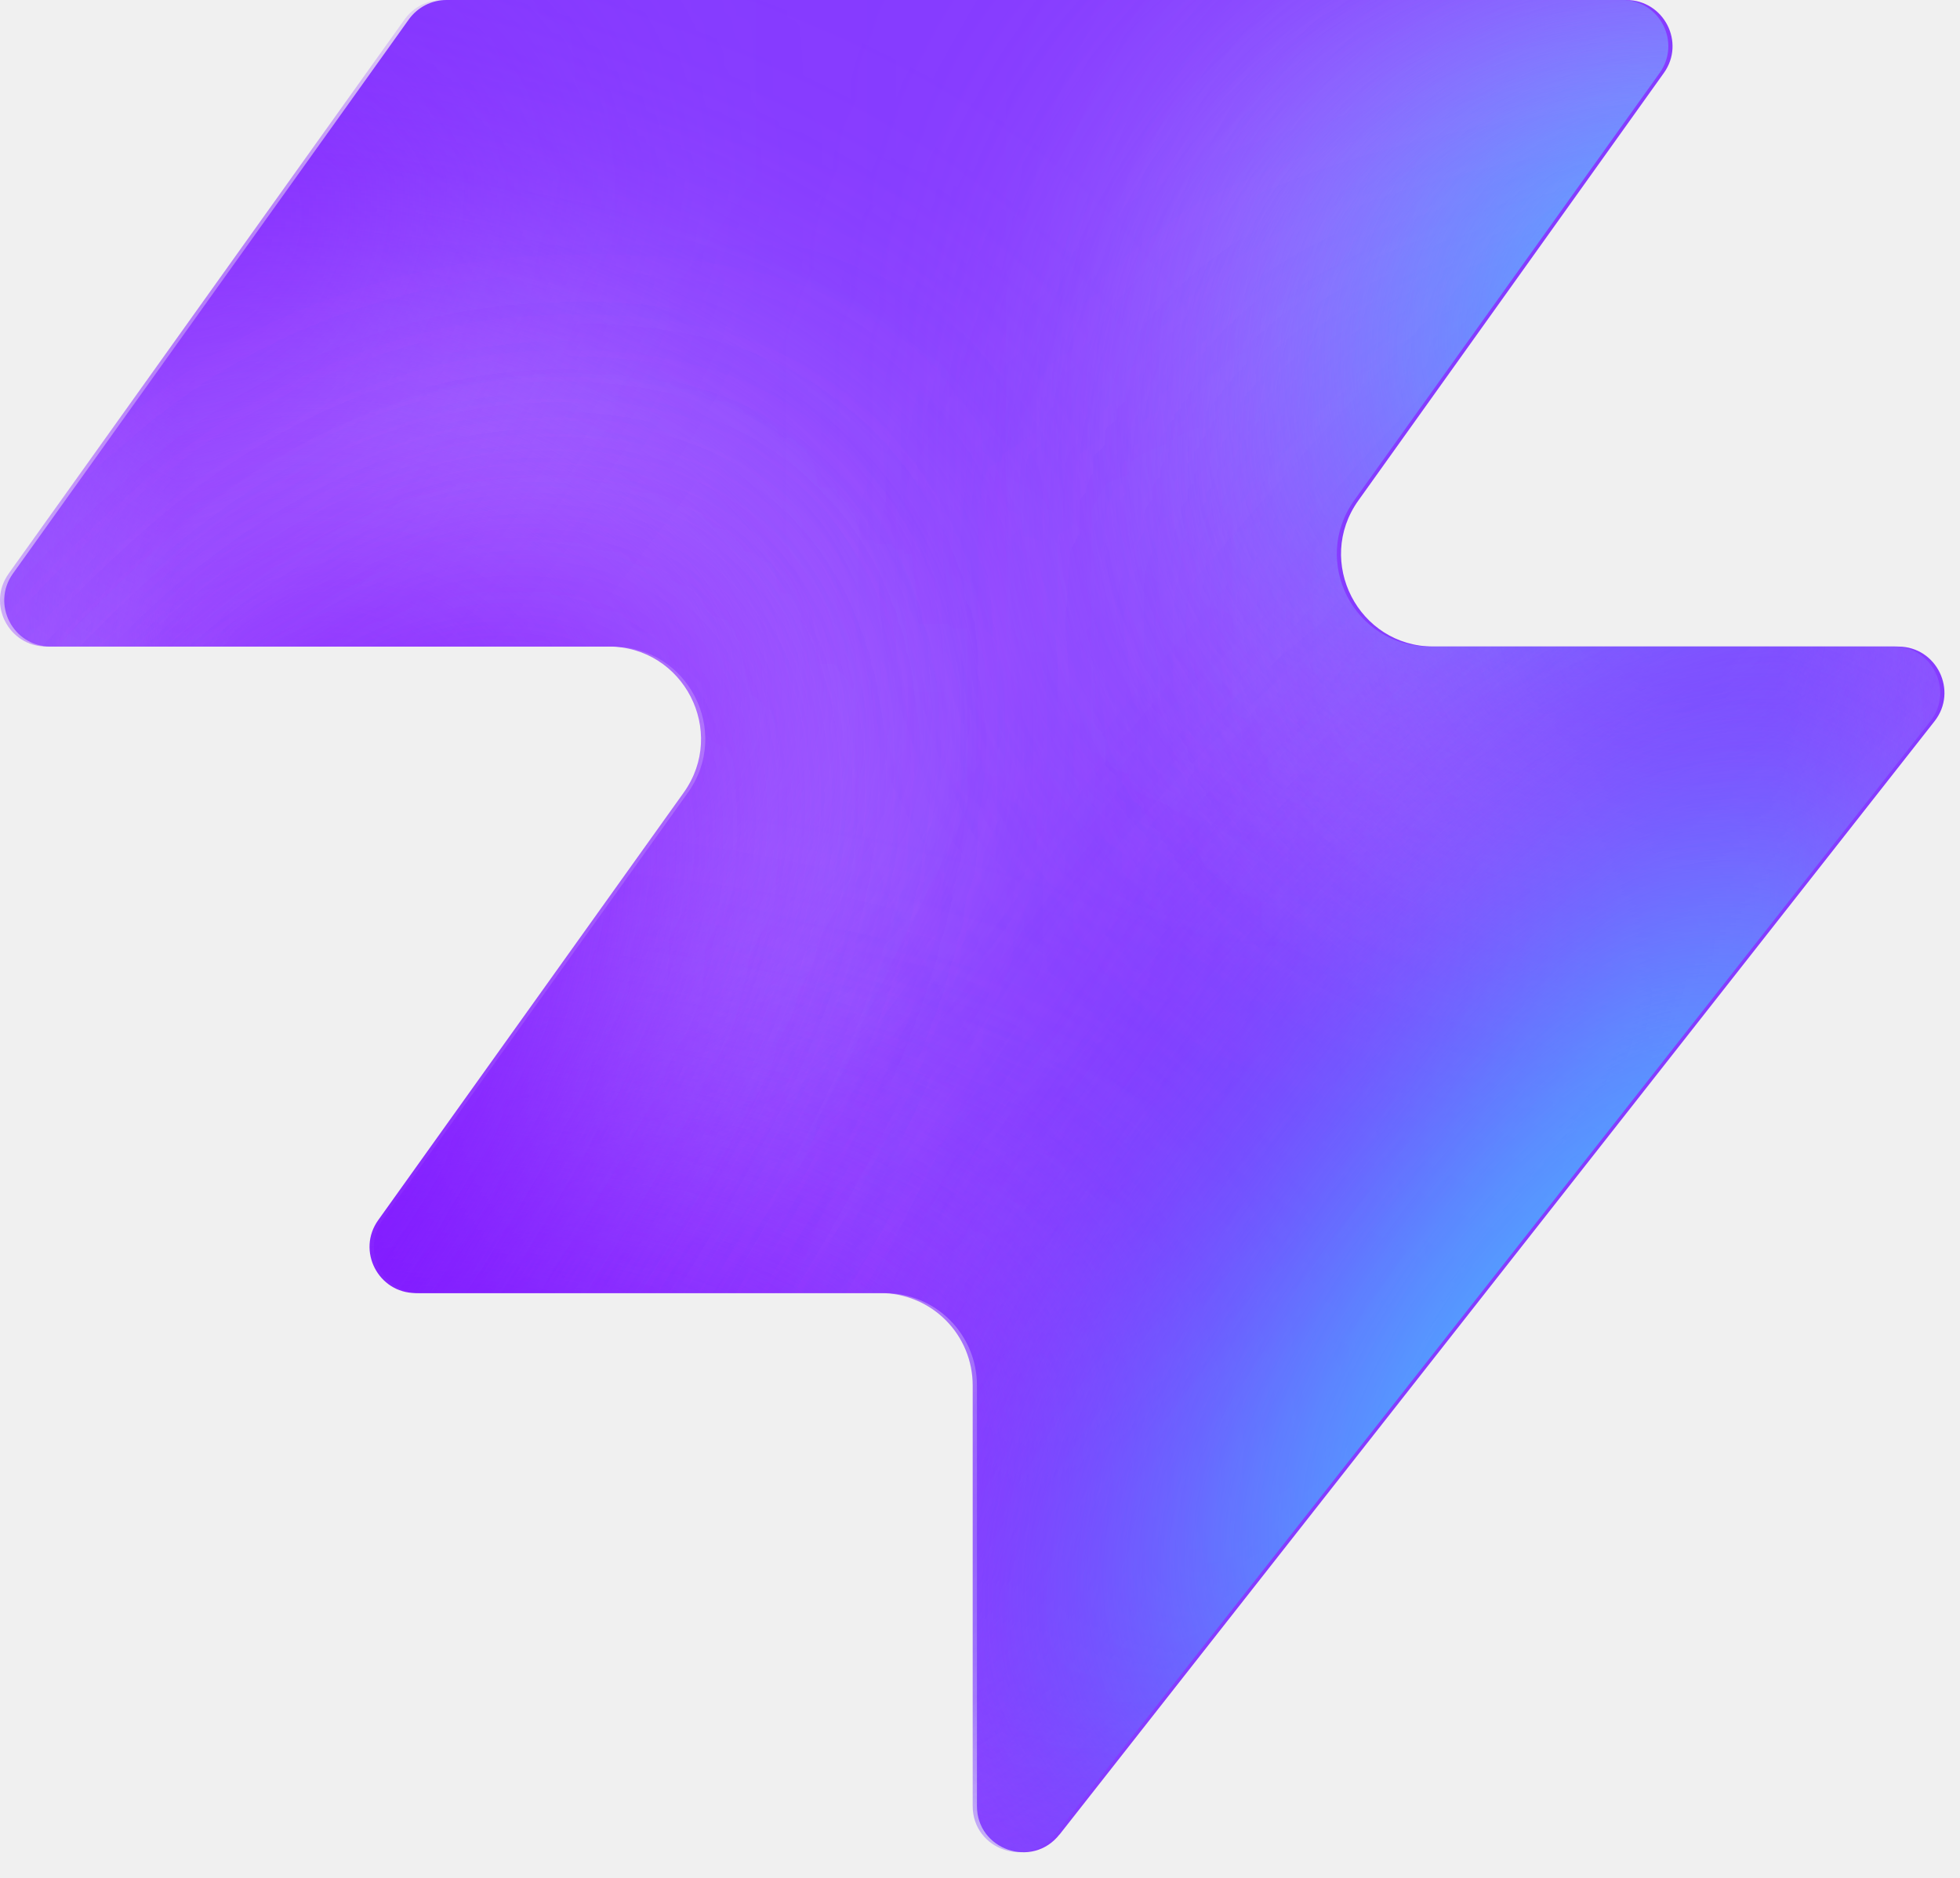
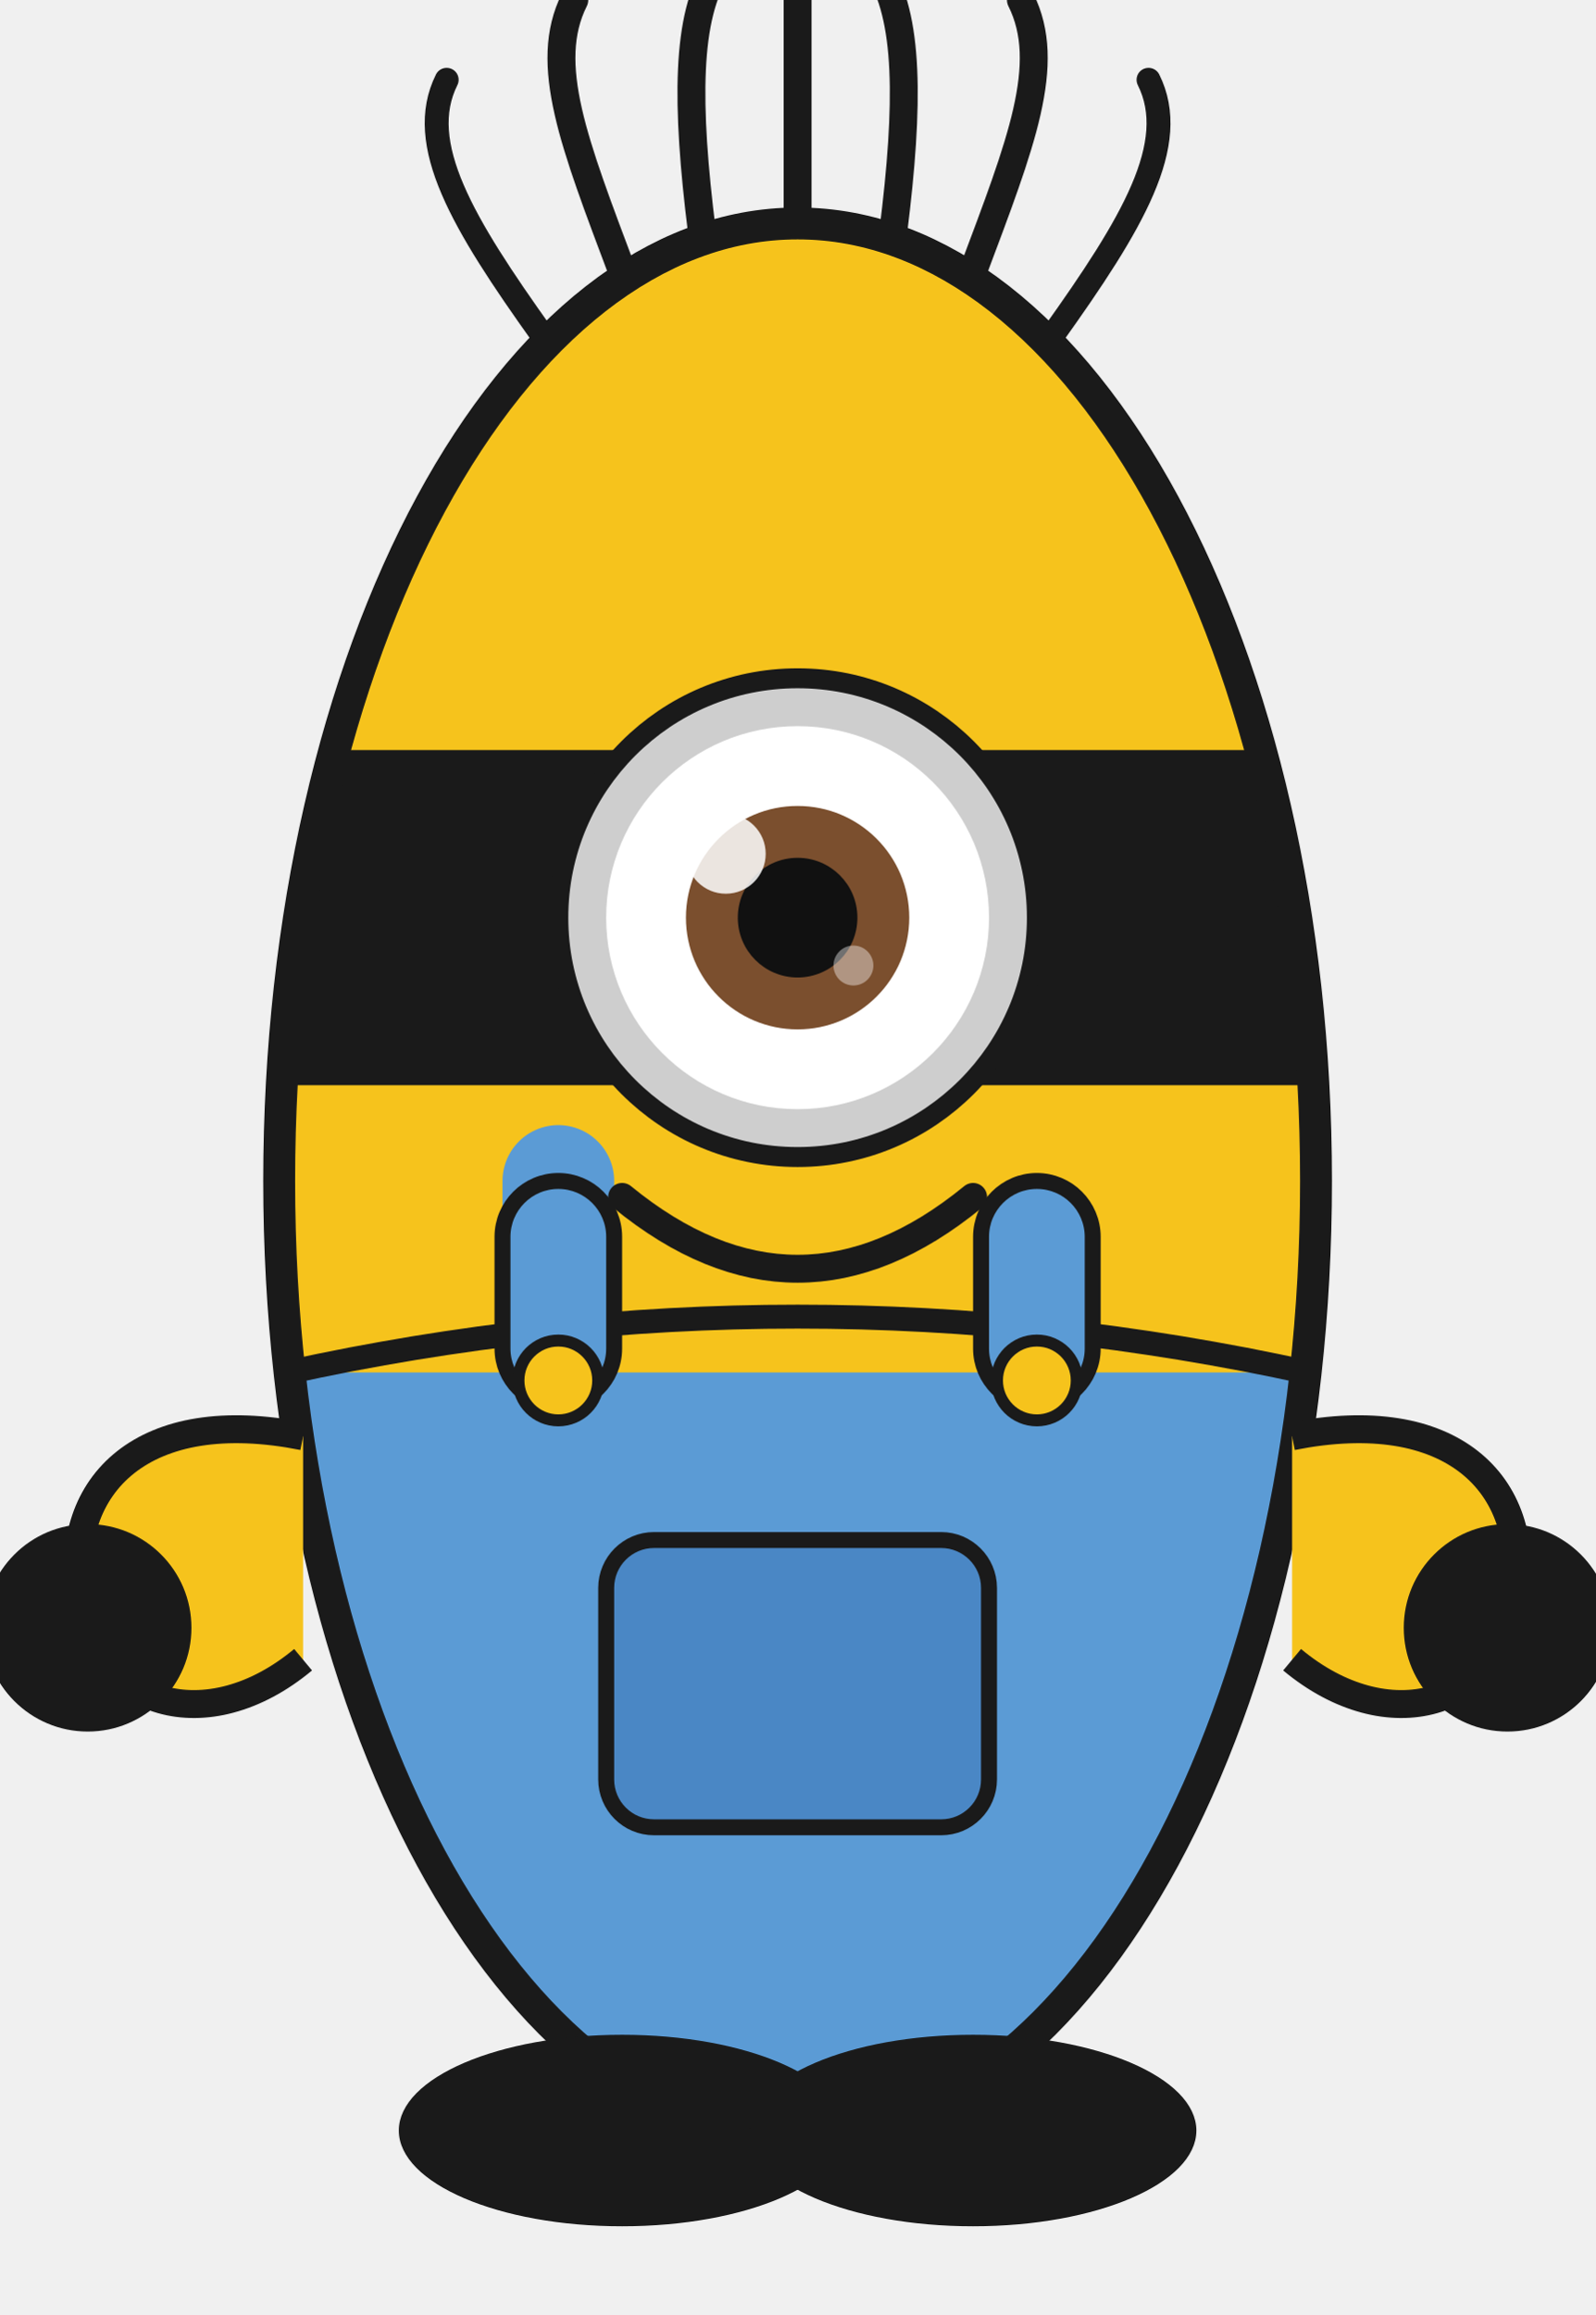
- <svg xmlns="http://www.w3.org/2000/svg" width="48" height="46" fill="none" viewBox="0 0 48 46">
-   <path fill="#863bff" d="M25.946 44.938c-.664.845-2.021.375-2.021-.698V33.937a2.26 2.26 0 0 0-2.262-2.262H10.287c-.92 0-1.456-1.04-.92-1.788l7.48-10.471c1.07-1.497 0-3.578-1.842-3.578H1.237c-.92 0-1.456-1.04-.92-1.788L10.013.474c.214-.297.556-.474.92-.474h28.894c.92 0 1.456 1.04.92 1.788l-7.48 10.471c-1.07 1.498 0 3.579 1.842 3.579h11.377c.943 0 1.473 1.088.89 1.83L25.947 44.94z" style="fill:#863bff;fill:color(display-p3 .525 .23 1);fill-opacity:1" />
-   <mask id="a" width="48" height="46" x="0" y="0" maskUnits="userSpaceOnUse" style="mask-type:alpha">
-     <path fill="#000" d="M25.842 44.938c-.664.844-2.021.375-2.021-.698V33.937a2.26 2.26 0 0 0-2.262-2.262H10.183c-.92 0-1.456-1.04-.92-1.788l7.48-10.471c1.07-1.498 0-3.579-1.842-3.579H1.133c-.92 0-1.456-1.04-.92-1.787L9.91.473c.214-.297.556-.474.92-.474h28.894c.92 0 1.456 1.04.92 1.788l-7.48 10.471c-1.07 1.498 0 3.578 1.842 3.578h11.377c.943 0 1.473 1.088.89 1.832L25.843 44.94z" style="fill:#000;fill-opacity:1" />
-   </mask>
-   <g mask="url(#a)">
-     <g filter="url(#b)">
-       <ellipse cx="5.508" cy="14.704" fill="#ede6ff" rx="5.508" ry="14.704" style="fill:#ede6ff;fill:color(display-p3 .927 .903 1);fill-opacity:1" transform="matrix(.00324 1 1 -.00324 -4.47 31.516)" />
-     </g>
-     <g filter="url(#c)">
-       <ellipse cx="10.399" cy="29.851" fill="#ede6ff" rx="10.399" ry="29.851" style="fill:#ede6ff;fill:color(display-p3 .927 .903 1);fill-opacity:1" transform="matrix(.00324 1 1 -.00324 -39.328 7.883)" />
-     </g>
-     <g filter="url(#d)">
-       <ellipse cx="5.508" cy="30.487" fill="#7e14ff" rx="5.508" ry="30.487" style="fill:#7e14ff;fill:color(display-p3 .492 .077 1);fill-opacity:1" transform="rotate(89.814 -25.913 -14.639)scale(1 -1)" />
-     </g>
-     <g filter="url(#e)">
-       <ellipse cx="5.508" cy="30.599" fill="#7e14ff" rx="5.508" ry="30.599" style="fill:#7e14ff;fill:color(display-p3 .492 .077 1);fill-opacity:1" transform="rotate(89.814 -32.644 -3.334)scale(1 -1)" />
-     </g>
-     <g filter="url(#f)">
-       <ellipse cx="5.508" cy="30.599" fill="#7e14ff" rx="5.508" ry="30.599" style="fill:#7e14ff;fill:color(display-p3 .492 .077 1);fill-opacity:1" transform="matrix(.00324 1 1 -.00324 -34.34 30.47)" />
-     </g>
-     <g filter="url(#g)">
-       <ellipse cx="14.072" cy="22.078" fill="#ede6ff" rx="14.072" ry="22.078" style="fill:#ede6ff;fill:color(display-p3 .927 .903 1);fill-opacity:1" transform="rotate(93.35 24.506 48.493)scale(-1 1)" />
-     </g>
-     <g filter="url(#h)">
-       <ellipse cx="3.47" cy="21.501" fill="#7e14ff" rx="3.47" ry="21.501" style="fill:#7e14ff;fill:color(display-p3 .492 .077 1);fill-opacity:1" transform="rotate(89.009 28.708 47.59)scale(-1 1)" />
-     </g>
-     <g filter="url(#i)">
-       <ellipse cx="3.47" cy="21.501" fill="#7e14ff" rx="3.47" ry="21.501" style="fill:#7e14ff;fill:color(display-p3 .492 .077 1);fill-opacity:1" transform="rotate(89.009 28.708 47.59)scale(-1 1)" />
-     </g>
-     <g filter="url(#j)">
-       <ellipse cx=".387" cy="8.972" fill="#7e14ff" rx="4.407" ry="29.108" style="fill:#7e14ff;fill:color(display-p3 .492 .077 1);fill-opacity:1" transform="rotate(39.51 .387 8.972)" />
-     </g>
-     <g filter="url(#k)">
-       <ellipse cx="47.523" cy="-6.092" fill="#7e14ff" rx="4.407" ry="29.108" style="fill:#7e14ff;fill:color(display-p3 .492 .077 1);fill-opacity:1" transform="rotate(37.892 47.523 -6.092)" />
-     </g>
-     <g filter="url(#l)">
-       <ellipse cx="41.412" cy="6.333" fill="#47bfff" rx="5.971" ry="9.665" style="fill:#47bfff;fill:color(display-p3 .28 .748 1);fill-opacity:1" transform="rotate(37.892 41.412 6.333)" />
-     </g>
-     <g filter="url(#m)">
-       <ellipse cx="-1.879" cy="38.332" fill="#7e14ff" rx="4.407" ry="29.108" style="fill:#7e14ff;fill:color(display-p3 .492 .077 1);fill-opacity:1" transform="rotate(37.892 -1.88 38.332)" />
-     </g>
-     <g filter="url(#n)">
-       <ellipse cx="-1.879" cy="38.332" fill="#7e14ff" rx="4.407" ry="29.108" style="fill:#7e14ff;fill:color(display-p3 .492 .077 1);fill-opacity:1" transform="rotate(37.892 -1.88 38.332)" />
-     </g>
-     <g filter="url(#o)">
-       <ellipse cx="35.651" cy="29.907" fill="#7e14ff" rx="4.407" ry="29.108" style="fill:#7e14ff;fill:color(display-p3 .492 .077 1);fill-opacity:1" transform="rotate(37.892 35.651 29.907)" />
-     </g>
-     <g filter="url(#p)">
-       <ellipse cx="38.418" cy="32.4" fill="#47bfff" rx="5.971" ry="15.297" style="fill:#47bfff;fill:color(display-p3 .28 .748 1);fill-opacity:1" transform="rotate(37.892 38.418 32.4)" />
-     </g>
-   </g>
+ <svg xmlns="http://www.w3.org/2000/svg" viewBox="0 0 200 290">
  <defs>
-     <filter id="b" width="60.045" height="41.654" x="-19.77" y="16.149" color-interpolation-filters="sRGB" filterUnits="userSpaceOnUse">
-       <feFlood flood-opacity="0" result="BackgroundImageFix" />
-       <feBlend in="SourceGraphic" in2="BackgroundImageFix" result="shape" />
-       <feGaussianBlur result="effect1_foregroundBlur_2002_17158" stdDeviation="7.659" />
-     </filter>
-     <filter id="c" width="90.34" height="51.437" x="-54.613" y="-7.533" color-interpolation-filters="sRGB" filterUnits="userSpaceOnUse">
-       <feFlood flood-opacity="0" result="BackgroundImageFix" />
-       <feBlend in="SourceGraphic" in2="BackgroundImageFix" result="shape" />
-       <feGaussianBlur result="effect1_foregroundBlur_2002_17158" stdDeviation="7.659" />
-     </filter>
-     <filter id="d" width="79.355" height="29.4" x="-49.64" y="2.03" color-interpolation-filters="sRGB" filterUnits="userSpaceOnUse">
-       <feFlood flood-opacity="0" result="BackgroundImageFix" />
-       <feBlend in="SourceGraphic" in2="BackgroundImageFix" result="shape" />
-       <feGaussianBlur result="effect1_foregroundBlur_2002_17158" stdDeviation="4.596" />
-     </filter>
-     <filter id="e" width="79.579" height="29.4" x="-45.045" y="20.029" color-interpolation-filters="sRGB" filterUnits="userSpaceOnUse">
-       <feFlood flood-opacity="0" result="BackgroundImageFix" />
-       <feBlend in="SourceGraphic" in2="BackgroundImageFix" result="shape" />
-       <feGaussianBlur result="effect1_foregroundBlur_2002_17158" stdDeviation="4.596" />
-     </filter>
-     <filter id="f" width="79.579" height="29.4" x="-43.513" y="21.178" color-interpolation-filters="sRGB" filterUnits="userSpaceOnUse">
-       <feFlood flood-opacity="0" result="BackgroundImageFix" />
-       <feBlend in="SourceGraphic" in2="BackgroundImageFix" result="shape" />
-       <feGaussianBlur result="effect1_foregroundBlur_2002_17158" stdDeviation="4.596" />
-     </filter>
-     <filter id="g" width="74.749" height="58.852" x="15.756" y="-17.901" color-interpolation-filters="sRGB" filterUnits="userSpaceOnUse">
-       <feFlood flood-opacity="0" result="BackgroundImageFix" />
-       <feBlend in="SourceGraphic" in2="BackgroundImageFix" result="shape" />
-       <feGaussianBlur result="effect1_foregroundBlur_2002_17158" stdDeviation="7.659" />
-     </filter>
-     <filter id="h" width="61.377" height="25.362" x="23.548" y="2.284" color-interpolation-filters="sRGB" filterUnits="userSpaceOnUse">
-       <feFlood flood-opacity="0" result="BackgroundImageFix" />
-       <feBlend in="SourceGraphic" in2="BackgroundImageFix" result="shape" />
-       <feGaussianBlur result="effect1_foregroundBlur_2002_17158" stdDeviation="4.596" />
-     </filter>
-     <filter id="i" width="61.377" height="25.362" x="23.548" y="2.284" color-interpolation-filters="sRGB" filterUnits="userSpaceOnUse">
-       <feFlood flood-opacity="0" result="BackgroundImageFix" />
-       <feBlend in="SourceGraphic" in2="BackgroundImageFix" result="shape" />
-       <feGaussianBlur result="effect1_foregroundBlur_2002_17158" stdDeviation="4.596" />
-     </filter>
-     <filter id="j" width="56.045" height="63.649" x="-27.636" y="-22.853" color-interpolation-filters="sRGB" filterUnits="userSpaceOnUse">
-       <feFlood flood-opacity="0" result="BackgroundImageFix" />
-       <feBlend in="SourceGraphic" in2="BackgroundImageFix" result="shape" />
-       <feGaussianBlur result="effect1_foregroundBlur_2002_17158" stdDeviation="4.596" />
-     </filter>
-     <filter id="k" width="54.814" height="64.646" x="20.116" y="-38.415" color-interpolation-filters="sRGB" filterUnits="userSpaceOnUse">
-       <feFlood flood-opacity="0" result="BackgroundImageFix" />
-       <feBlend in="SourceGraphic" in2="BackgroundImageFix" result="shape" />
-       <feGaussianBlur result="effect1_foregroundBlur_2002_17158" stdDeviation="4.596" />
-     </filter>
-     <filter id="l" width="33.541" height="35.313" x="24.641" y="-11.323" color-interpolation-filters="sRGB" filterUnits="userSpaceOnUse">
-       <feFlood flood-opacity="0" result="BackgroundImageFix" />
-       <feBlend in="SourceGraphic" in2="BackgroundImageFix" result="shape" />
-       <feGaussianBlur result="effect1_foregroundBlur_2002_17158" stdDeviation="4.596" />
-     </filter>
-     <filter id="m" width="54.814" height="64.646" x="-29.286" y="6.009" color-interpolation-filters="sRGB" filterUnits="userSpaceOnUse">
-       <feFlood flood-opacity="0" result="BackgroundImageFix" />
-       <feBlend in="SourceGraphic" in2="BackgroundImageFix" result="shape" />
-       <feGaussianBlur result="effect1_foregroundBlur_2002_17158" stdDeviation="4.596" />
-     </filter>
-     <filter id="n" width="54.814" height="64.646" x="-29.286" y="6.009" color-interpolation-filters="sRGB" filterUnits="userSpaceOnUse">
-       <feFlood flood-opacity="0" result="BackgroundImageFix" />
-       <feBlend in="SourceGraphic" in2="BackgroundImageFix" result="shape" />
-       <feGaussianBlur result="effect1_foregroundBlur_2002_17158" stdDeviation="4.596" />
-     </filter>
-     <filter id="o" width="54.814" height="64.646" x="8.244" y="-2.416" color-interpolation-filters="sRGB" filterUnits="userSpaceOnUse">
-       <feFlood flood-opacity="0" result="BackgroundImageFix" />
-       <feBlend in="SourceGraphic" in2="BackgroundImageFix" result="shape" />
-       <feGaussianBlur result="effect1_foregroundBlur_2002_17158" stdDeviation="4.596" />
-     </filter>
-     <filter id="p" width="39.409" height="43.623" x="18.713" y="10.588" color-interpolation-filters="sRGB" filterUnits="userSpaceOnUse">
-       <feFlood flood-opacity="0" result="BackgroundImageFix" />
-       <feBlend in="SourceGraphic" in2="BackgroundImageFix" result="shape" />
-       <feGaussianBlur result="effect1_foregroundBlur_2002_17158" stdDeviation="4.596" />
-     </filter>
+     <clipPath id="B">
+       <ellipse cx="100" cy="148" rx="65" ry="120" />
+     </clipPath>
  </defs>
+   <ellipse cx="100" cy="148" rx="65" ry="120" fill="#F6C31C" />
+   <rect x="25" y="172" width="150" height="100" fill="#5B9BD5" clip-path="url(#B)" />
+   <rect x="25" y="94" width="150" height="42" fill="#1A1A1A" clip-path="url(#B)" />
+   <ellipse cx="100" cy="148" rx="65" ry="120" fill="none" stroke="#1A1A1A" stroke-width="4" />
+   <path d="M36 172 Q100 158 164 172" stroke="#1A1A1A" stroke-width="3" fill="none" />
+   <path d="M70 148 Q70 162 70 172" stroke="#5B9BD5" stroke-width="14" stroke-linecap="round" fill="none" />
+   <path d="M70 148 Q70 162 70 172" stroke="#1A1A1A" stroke-width="14" stroke-linecap="round" fill="none" opacity="0" />
+   <rect x="63" y="148" width="14" height="28" rx="7" fill="#5B9BD5" />
+   <rect x="63" y="148" width="14" height="28" rx="7" fill="none" stroke="#1A1A1A" stroke-width="2" />
+   <rect x="123" y="148" width="14" height="28" rx="7" fill="#5B9BD5" />
+   <rect x="123" y="148" width="14" height="28" rx="7" fill="none" stroke="#1A1A1A" stroke-width="2" />
+   <circle cx="70" cy="173" r="5" fill="#F6C31C" stroke="#1A1A1A" stroke-width="1.5" />
+   <circle cx="130" cy="173" r="5" fill="#F6C31C" stroke="#1A1A1A" stroke-width="1.5" />
+   <rect x="76" y="193" width="48" height="36" rx="6" fill="#4A87C5" />
+   <rect x="76" y="193" width="48" height="36" rx="6" fill="none" stroke="#1A1A1A" stroke-width="2" />
+   <circle cx="100" cy="115" r="30" fill="#CECECE" />
+   <circle cx="100" cy="115" r="24" fill="white" />
+   <circle cx="100" cy="115" r="14" fill="#7B4F2E" />
+   <circle cx="100" cy="115" r="7.5" fill="#111" />
+   <circle cx="91" cy="107" r="5" fill="white" opacity="0.85" />
+   <circle cx="107" cy="121" r="2.5" fill="white" opacity="0.4" />
+   <circle cx="100" cy="115" r="30" fill="none" stroke="#1A1A1A" stroke-width="2.5" />
+   <path d="M78 150 Q100 168 122 150" stroke="#1A1A1A" stroke-width="3.5" fill="none" stroke-linecap="round" />
+   <path d="M78 34  C72 18  68  8  72  0" stroke="#1A1A1A" stroke-width="3.5" fill="none" stroke-linecap="round" />
+   <path d="M88 29  C86 13  86  2  90 -4" stroke="#1A1A1A" stroke-width="3.5" fill="none" stroke-linecap="round" />
+   <path d="M100 28 C100 12 100 0 100 -6" stroke="#1A1A1A" stroke-width="3.5" fill="none" stroke-linecap="round" />
+   <path d="M112 29 C114 13 114  2 110 -4" stroke="#1A1A1A" stroke-width="3.5" fill="none" stroke-linecap="round" />
+   <path d="M122 34 C128 18 132  8 128  0" stroke="#1A1A1A" stroke-width="3.5" fill="none" stroke-linecap="round" />
+   <path d="M132 42 C142 28 148 18 144 10" stroke="#1A1A1A" stroke-width="3" fill="none" stroke-linecap="round" />
+   <path d="M68  42 C58  28  52  18 56  10" stroke="#1A1A1A" stroke-width="3" fill="none" stroke-linecap="round" />
+   <path d="M38 180 C18 176 8 186 10 200 C12 214 26 218 38 208" fill="#F6C31C" stroke="#1A1A1A" stroke-width="3.5" />
+   <circle cx="11" cy="204" r="13" fill="#1A1A1A" />
+   <path d="M162 180 C182 176 192 186 190 200 C188 214 174 218 162 208" fill="#F6C31C" stroke="#1A1A1A" stroke-width="3.5" />
+   <circle cx="189" cy="204" r="13" fill="#1A1A1A" />
+   <ellipse cx="78" cy="267" rx="28" ry="12" fill="#1A1A1A" />
+   <ellipse cx="122" cy="267" rx="28" ry="12" fill="#1A1A1A" />
</svg>
